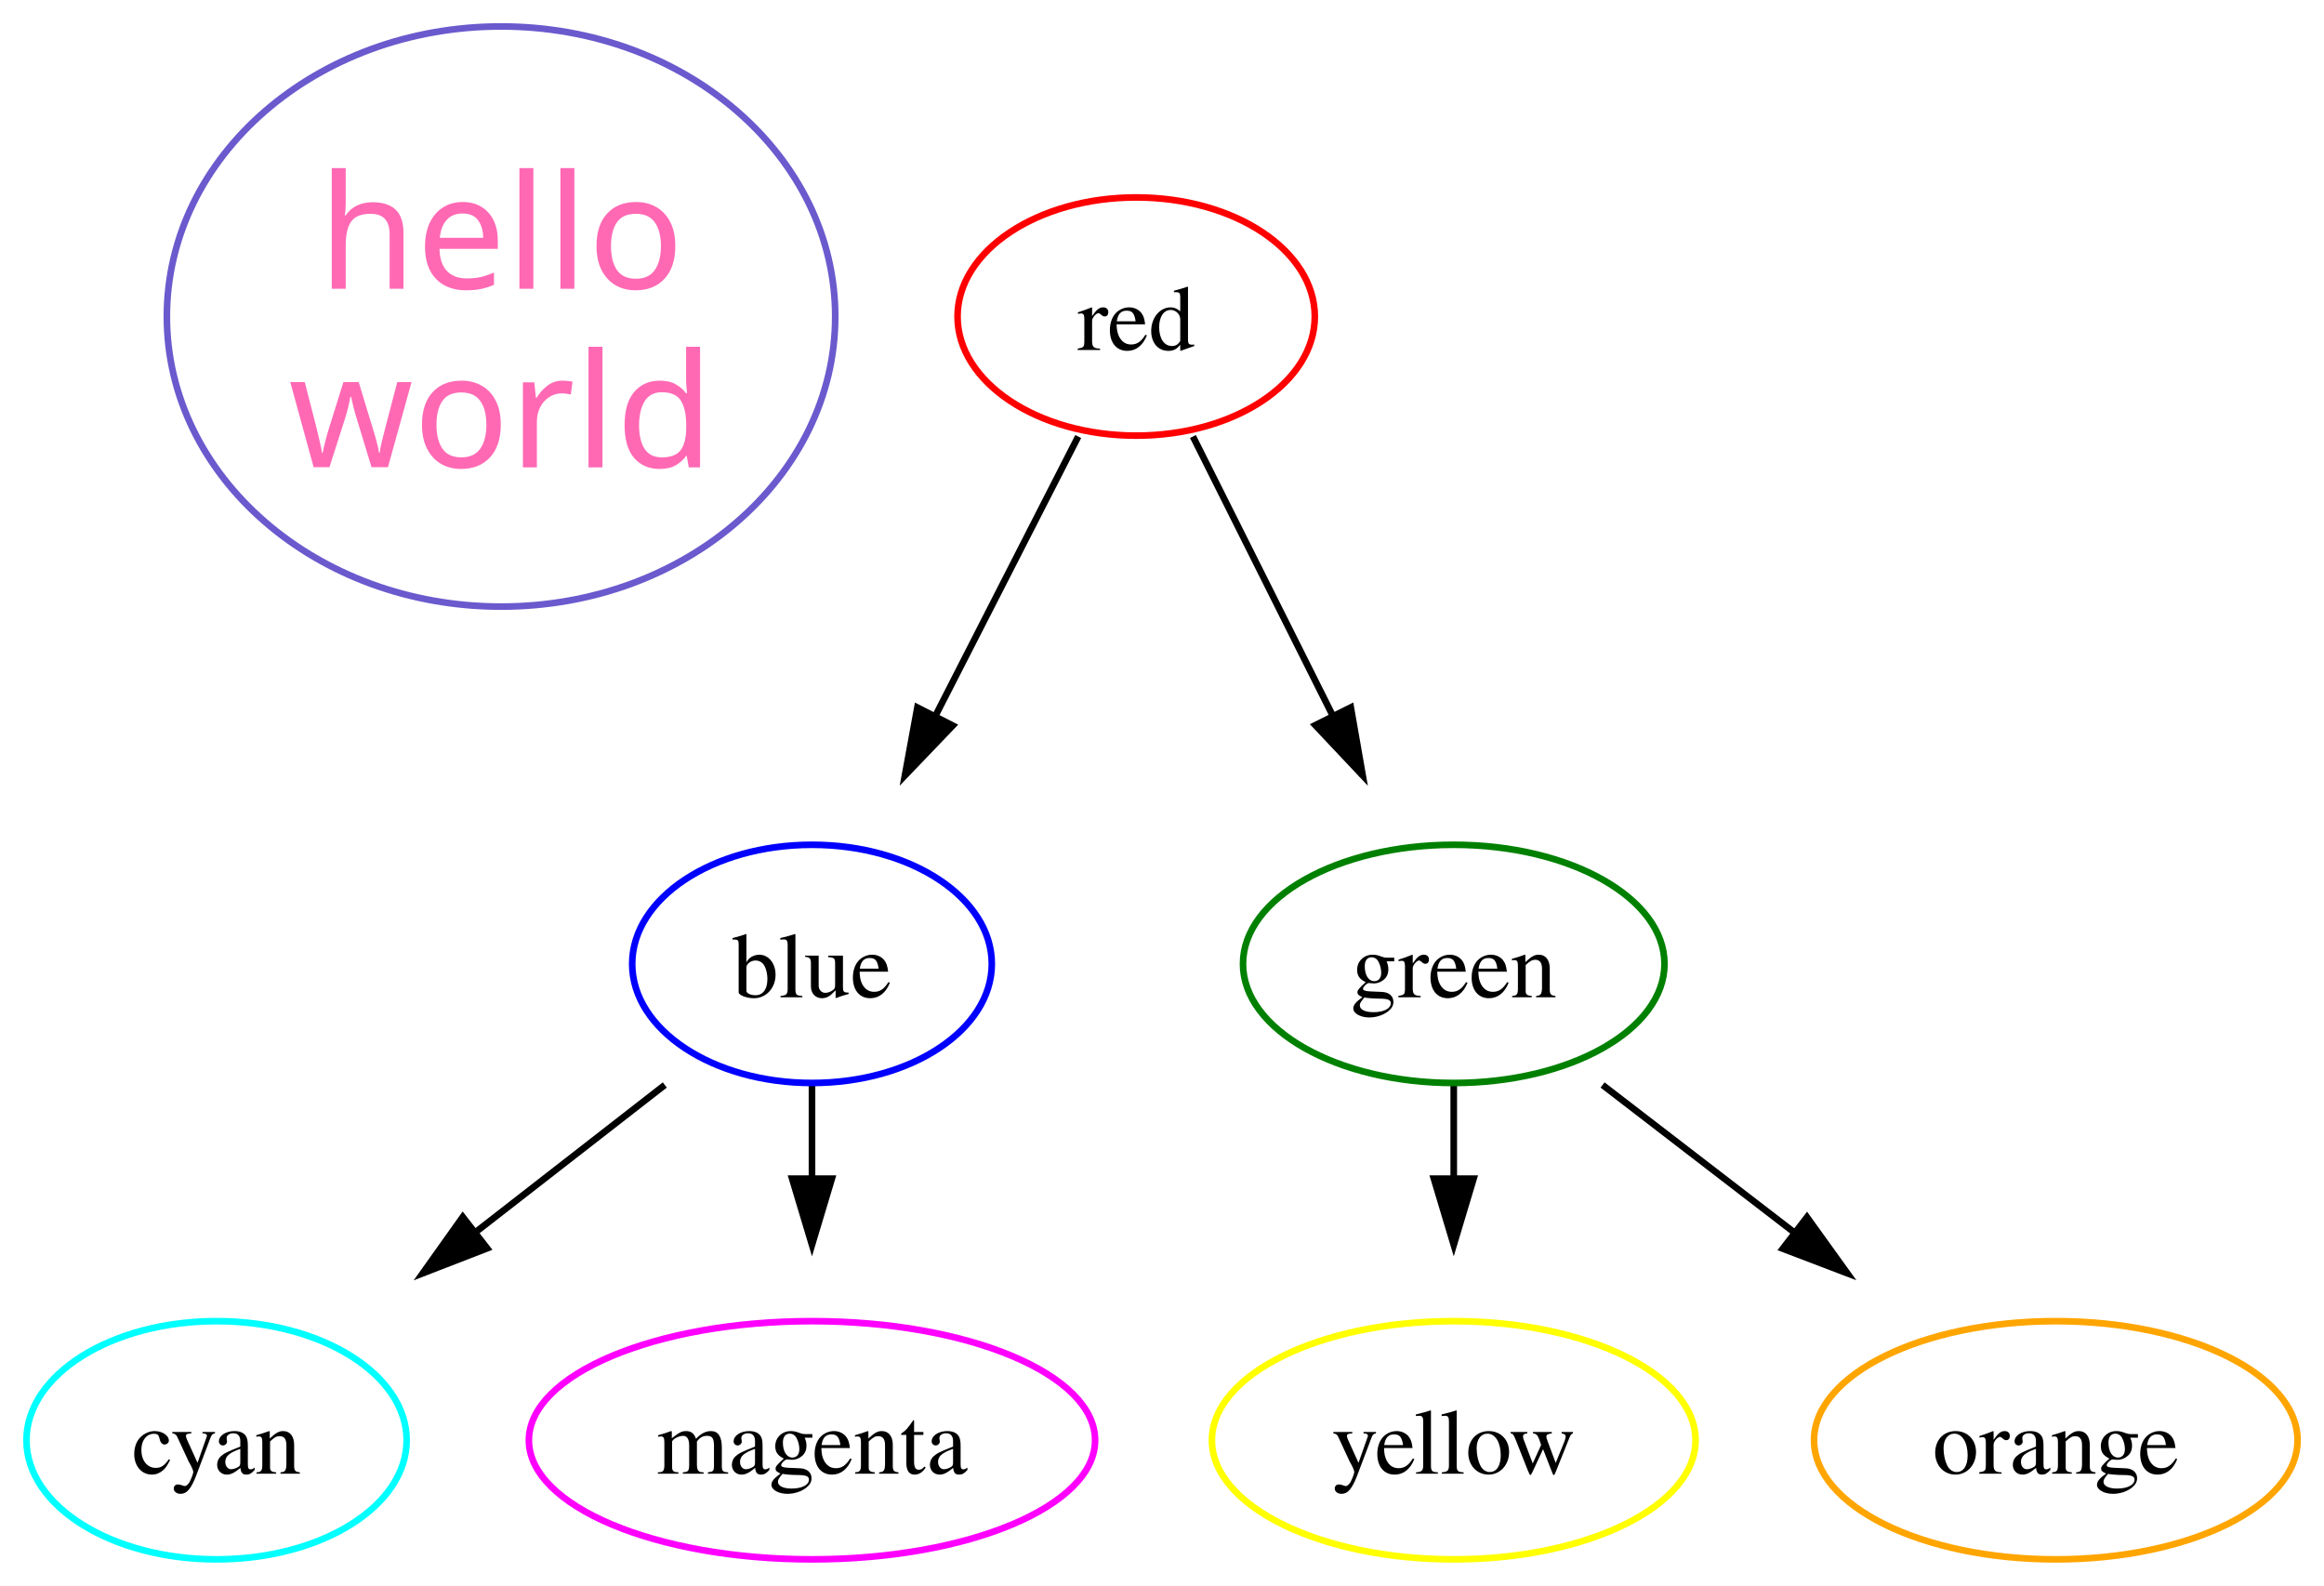
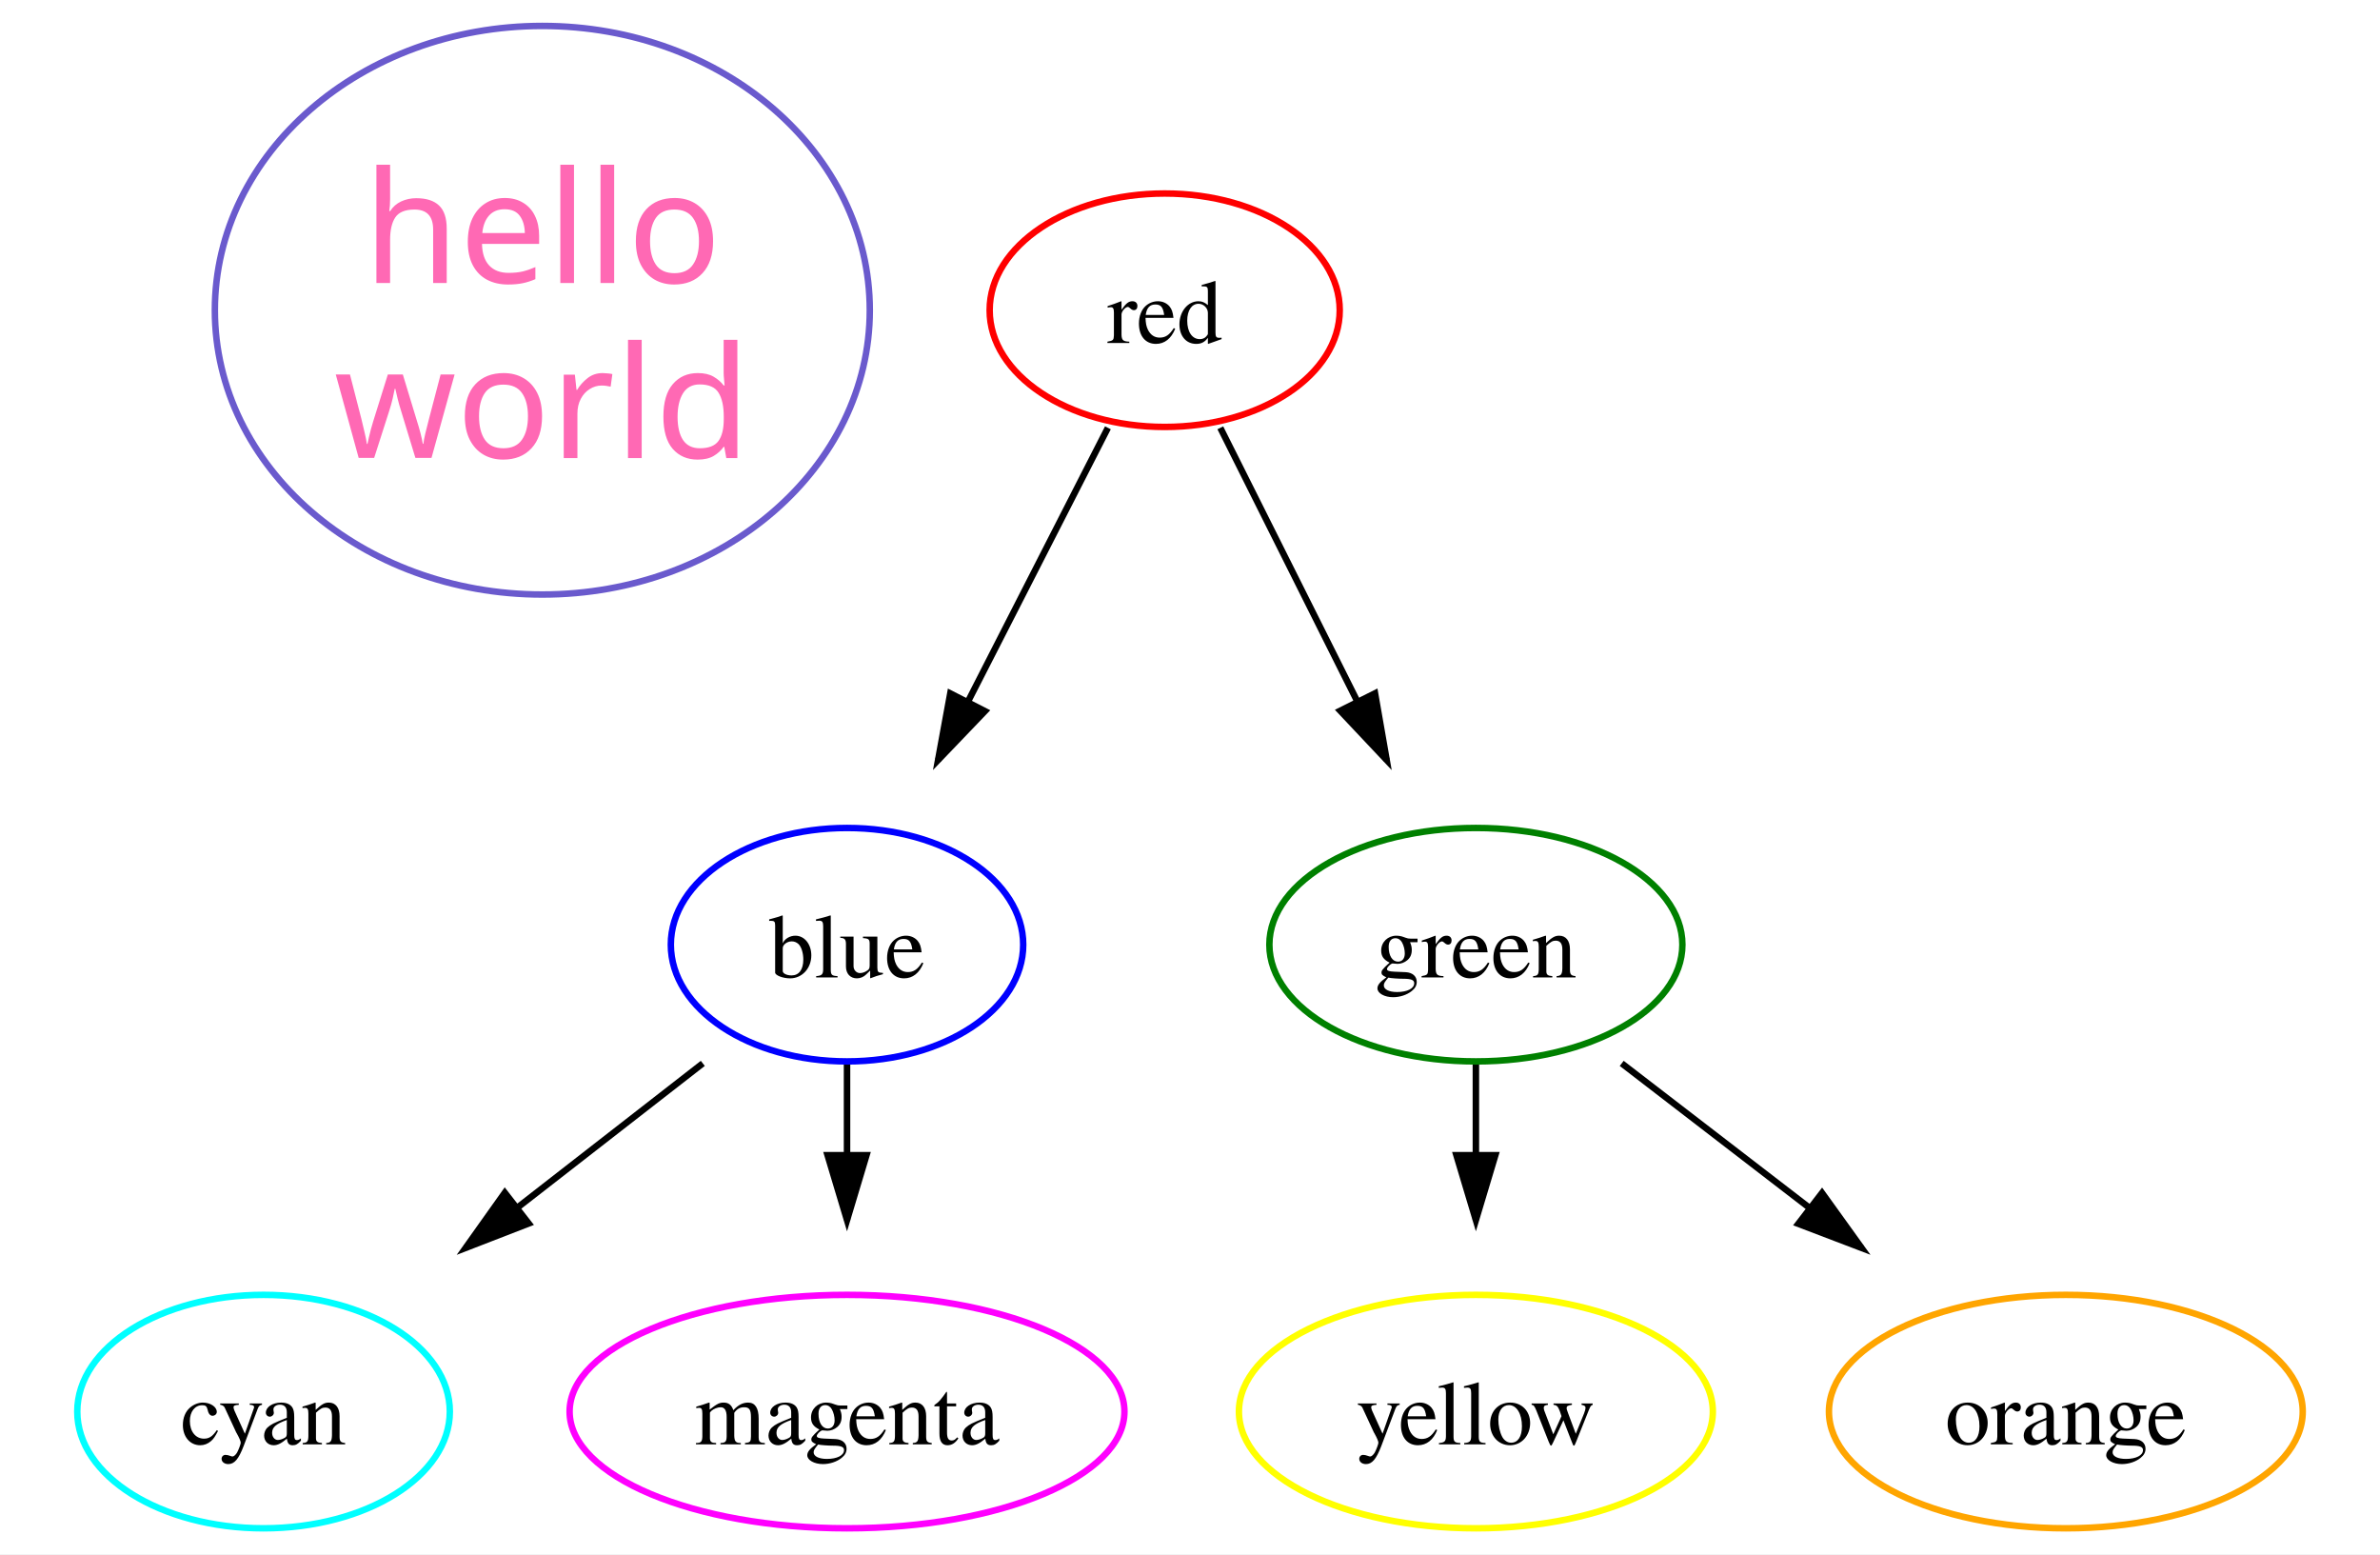
- <svg xmlns="http://www.w3.org/2000/svg" width="351.273pt" height="239.681pt" viewBox="0 0 351.273 239.681">
-   <rect x="0" y="0" width="351.273" height="239.681" fill="white" />
+ <svg xmlns="http://www.w3.org/2000/svg" width="367.113pt" height="239.681pt" viewBox="0 0 367.113 239.681">
+   <rect x="0" y="0" width="367.113" height="239.681" fill="white" />
  <g transform="translate(0 239.6812) scale(1 -1)">
-     <path d="M 180.314 173.706 C 187.437 159.484 197.702 138.989 205.971 122.478" fill="none" stroke="black" />
-     <polygon points="205.971,122.478 204.175,132.763 198.811,130.076" fill="black" stroke="black" />
-     <path d="M 162.973 173.706 C 155.701 159.484 145.223 138.989 136.781 122.478" fill="none" stroke="black" />
-     <polygon points="136.781,122.478 144.005,130.016 138.662,132.747" fill="black" stroke="black" />
-     <path d="M 100.486 75.697 C 89.452 67.115 75.941 56.607 63.896 47.238" fill="none" stroke="black" />
-     <polygon points="63.896,47.238 73.631,51.01 69.948,55.746" fill="black" stroke="black" />
-     <path d="M 122.733 75.697 C 122.733 68.407 122.733 59.726 122.733 51.536" fill="none" stroke="black" />
-     <polygon points="122.733,51.536 125.733,61.536 119.733,61.536" fill="black" stroke="black" />
-     <path d="M 219.733 75.697 C 219.733 68.407 219.733 59.726 219.733 51.536" fill="none" stroke="black" />
-     <polygon points="219.733,51.536 222.733,61.536 216.733,61.536" fill="black" stroke="black" />
-     <path d="M 242.227 75.697 C 253.384 67.115 267.044 56.607 279.223 47.238" fill="none" stroke="black" />
-     <polygon points="279.223,47.238 273.126,55.713 269.468,50.957" fill="black" stroke="black" />
-     <ellipse cx="75.733" cy="191.841" rx="50.511" ry="43.841" fill="white" stroke="slateblue" />
-     <text x="75.733" y="-196.041" transform="scale(1 -1)" text-anchor="middle" font-family="Palatino-Italic" font-size="24" fill="hotpink">hello</text>
-     <text x="75.733" y="-169.041" transform="scale(1 -1)" text-anchor="middle" font-family="Palatino-Italic" font-size="24" fill="hotpink">world</text>
-     <ellipse cx="171.733" cy="191.841" rx="27" ry="18" fill="white" stroke="red" />
-     <text x="171.733" y="-186.791" transform="scale(1 -1)" text-anchor="middle" font-family="Times,serif" font-size="14" fill="black">red</text>
-     <ellipse cx="219.733" cy="94" rx="31.854" ry="18" fill="white" stroke="green" />
-     <text x="219.733" y="-88.95" transform="scale(1 -1)" text-anchor="middle" font-family="Times,serif" font-size="14" fill="black">green</text>
-     <ellipse cx="122.733" cy="94" rx="27.177" ry="18" fill="white" stroke="blue" />
-     <text x="122.733" y="-88.95" transform="scale(1 -1)" text-anchor="middle" font-family="Times,serif" font-size="14" fill="black">blue</text>
-     <ellipse cx="32.733" cy="22" rx="28.733" ry="18" fill="white" stroke="cyan" />
-     <text x="32.733" y="-16.95" transform="scale(1 -1)" text-anchor="middle" font-family="Times,serif" font-size="14" fill="black">cyan</text>
-     <ellipse cx="122.733" cy="22" rx="42.792" ry="18" fill="white" stroke="magenta" />
-     <text x="122.733" y="-16.95" transform="scale(1 -1)" text-anchor="middle" font-family="Times,serif" font-size="14" fill="black">magenta</text>
-     <ellipse cx="219.733" cy="22" rx="36.55" ry="18" fill="white" stroke="yellow" />
-     <text x="219.733" y="-16.95" transform="scale(1 -1)" text-anchor="middle" font-family="Times,serif" font-size="14" fill="black">yellow</text>
-     <ellipse cx="310.733" cy="22" rx="36.541" ry="18" fill="white" stroke="orange" />
-     <text x="310.733" y="-16.95" transform="scale(1 -1)" text-anchor="middle" font-family="Times,serif" font-size="14" fill="black">orange</text>
+     <path d="M 188.234 173.706 C 195.357 159.484 205.622 138.989 213.891 122.478" fill="none" stroke="black" />
+     <polygon points="213.891,122.478 212.095,132.763 206.731,130.076" fill="black" stroke="black" />
+     <path d="M 170.893 173.706 C 163.621 159.484 153.143 138.989 144.701 122.478" fill="none" stroke="black" />
+     <polygon points="144.701,122.478 151.925,130.016 146.582,132.747" fill="black" stroke="black" />
+     <path d="M 108.406 75.697 C 97.372 67.115 83.861 56.607 71.816 47.238" fill="none" stroke="black" />
+     <polygon points="71.816,47.238 81.551,51.01 77.868,55.746" fill="black" stroke="black" />
+     <path d="M 130.653 75.697 C 130.653 68.407 130.653 59.726 130.653 51.536" fill="none" stroke="black" />
+     <polygon points="130.653,51.536 133.653,61.536 127.653,61.536" fill="black" stroke="black" />
+     <path d="M 227.653 75.697 C 227.653 68.407 227.653 59.726 227.653 51.536" fill="none" stroke="black" />
+     <polygon points="227.653,51.536 230.653,61.536 224.653,61.536" fill="black" stroke="black" />
+     <path d="M 250.147 75.697 C 261.304 67.115 274.964 56.607 287.143 47.238" fill="none" stroke="black" />
+     <polygon points="287.143,47.238 281.046,55.713 277.388,50.957" fill="black" stroke="black" />
+     <ellipse cx="83.653" cy="191.841" rx="50.511" ry="43.841" fill="white" stroke="slateblue" />
+     <text x="83.653" y="-196.041" transform="scale(1 -1)" text-anchor="middle" font-family="Palatino-Italic" font-size="24" fill="hotpink">hello</text>
+     <text x="83.653" y="-169.041" transform="scale(1 -1)" text-anchor="middle" font-family="Palatino-Italic" font-size="24" fill="hotpink">world</text>
+     <ellipse cx="179.653" cy="191.841" rx="27" ry="18" fill="white" stroke="red" />
+     <text x="179.653" y="-186.791" transform="scale(1 -1)" text-anchor="middle" font-family="Times,serif" font-size="14" fill="black">red</text>
+     <ellipse cx="227.653" cy="94" rx="31.854" ry="18" fill="white" stroke="green" />
+     <text x="227.653" y="-88.95" transform="scale(1 -1)" text-anchor="middle" font-family="Times,serif" font-size="14" fill="black">green</text>
+     <ellipse cx="130.653" cy="94" rx="27.177" ry="18" fill="white" stroke="blue" />
+     <text x="130.653" y="-88.95" transform="scale(1 -1)" text-anchor="middle" font-family="Times,serif" font-size="14" fill="black">blue</text>
+     <ellipse cx="40.653" cy="22" rx="28.733" ry="18" fill="white" stroke="cyan" />
+     <text x="40.653" y="-16.95" transform="scale(1 -1)" text-anchor="middle" font-family="Times,serif" font-size="14" fill="black">cyan</text>
+     <ellipse cx="130.653" cy="22" rx="42.792" ry="18" fill="white" stroke="magenta" />
+     <text x="130.653" y="-16.95" transform="scale(1 -1)" text-anchor="middle" font-family="Times,serif" font-size="14" fill="black">magenta</text>
+     <ellipse cx="227.653" cy="22" rx="36.55" ry="18" fill="white" stroke="yellow" />
+     <text x="227.653" y="-16.95" transform="scale(1 -1)" text-anchor="middle" font-family="Times,serif" font-size="14" fill="black">yellow</text>
+     <ellipse cx="318.653" cy="22" rx="36.541" ry="18" fill="white" stroke="orange" />
+     <text x="318.653" y="-16.95" transform="scale(1 -1)" text-anchor="middle" font-family="Times,serif" font-size="14" fill="black">orange</text>
  </g>
</svg>
